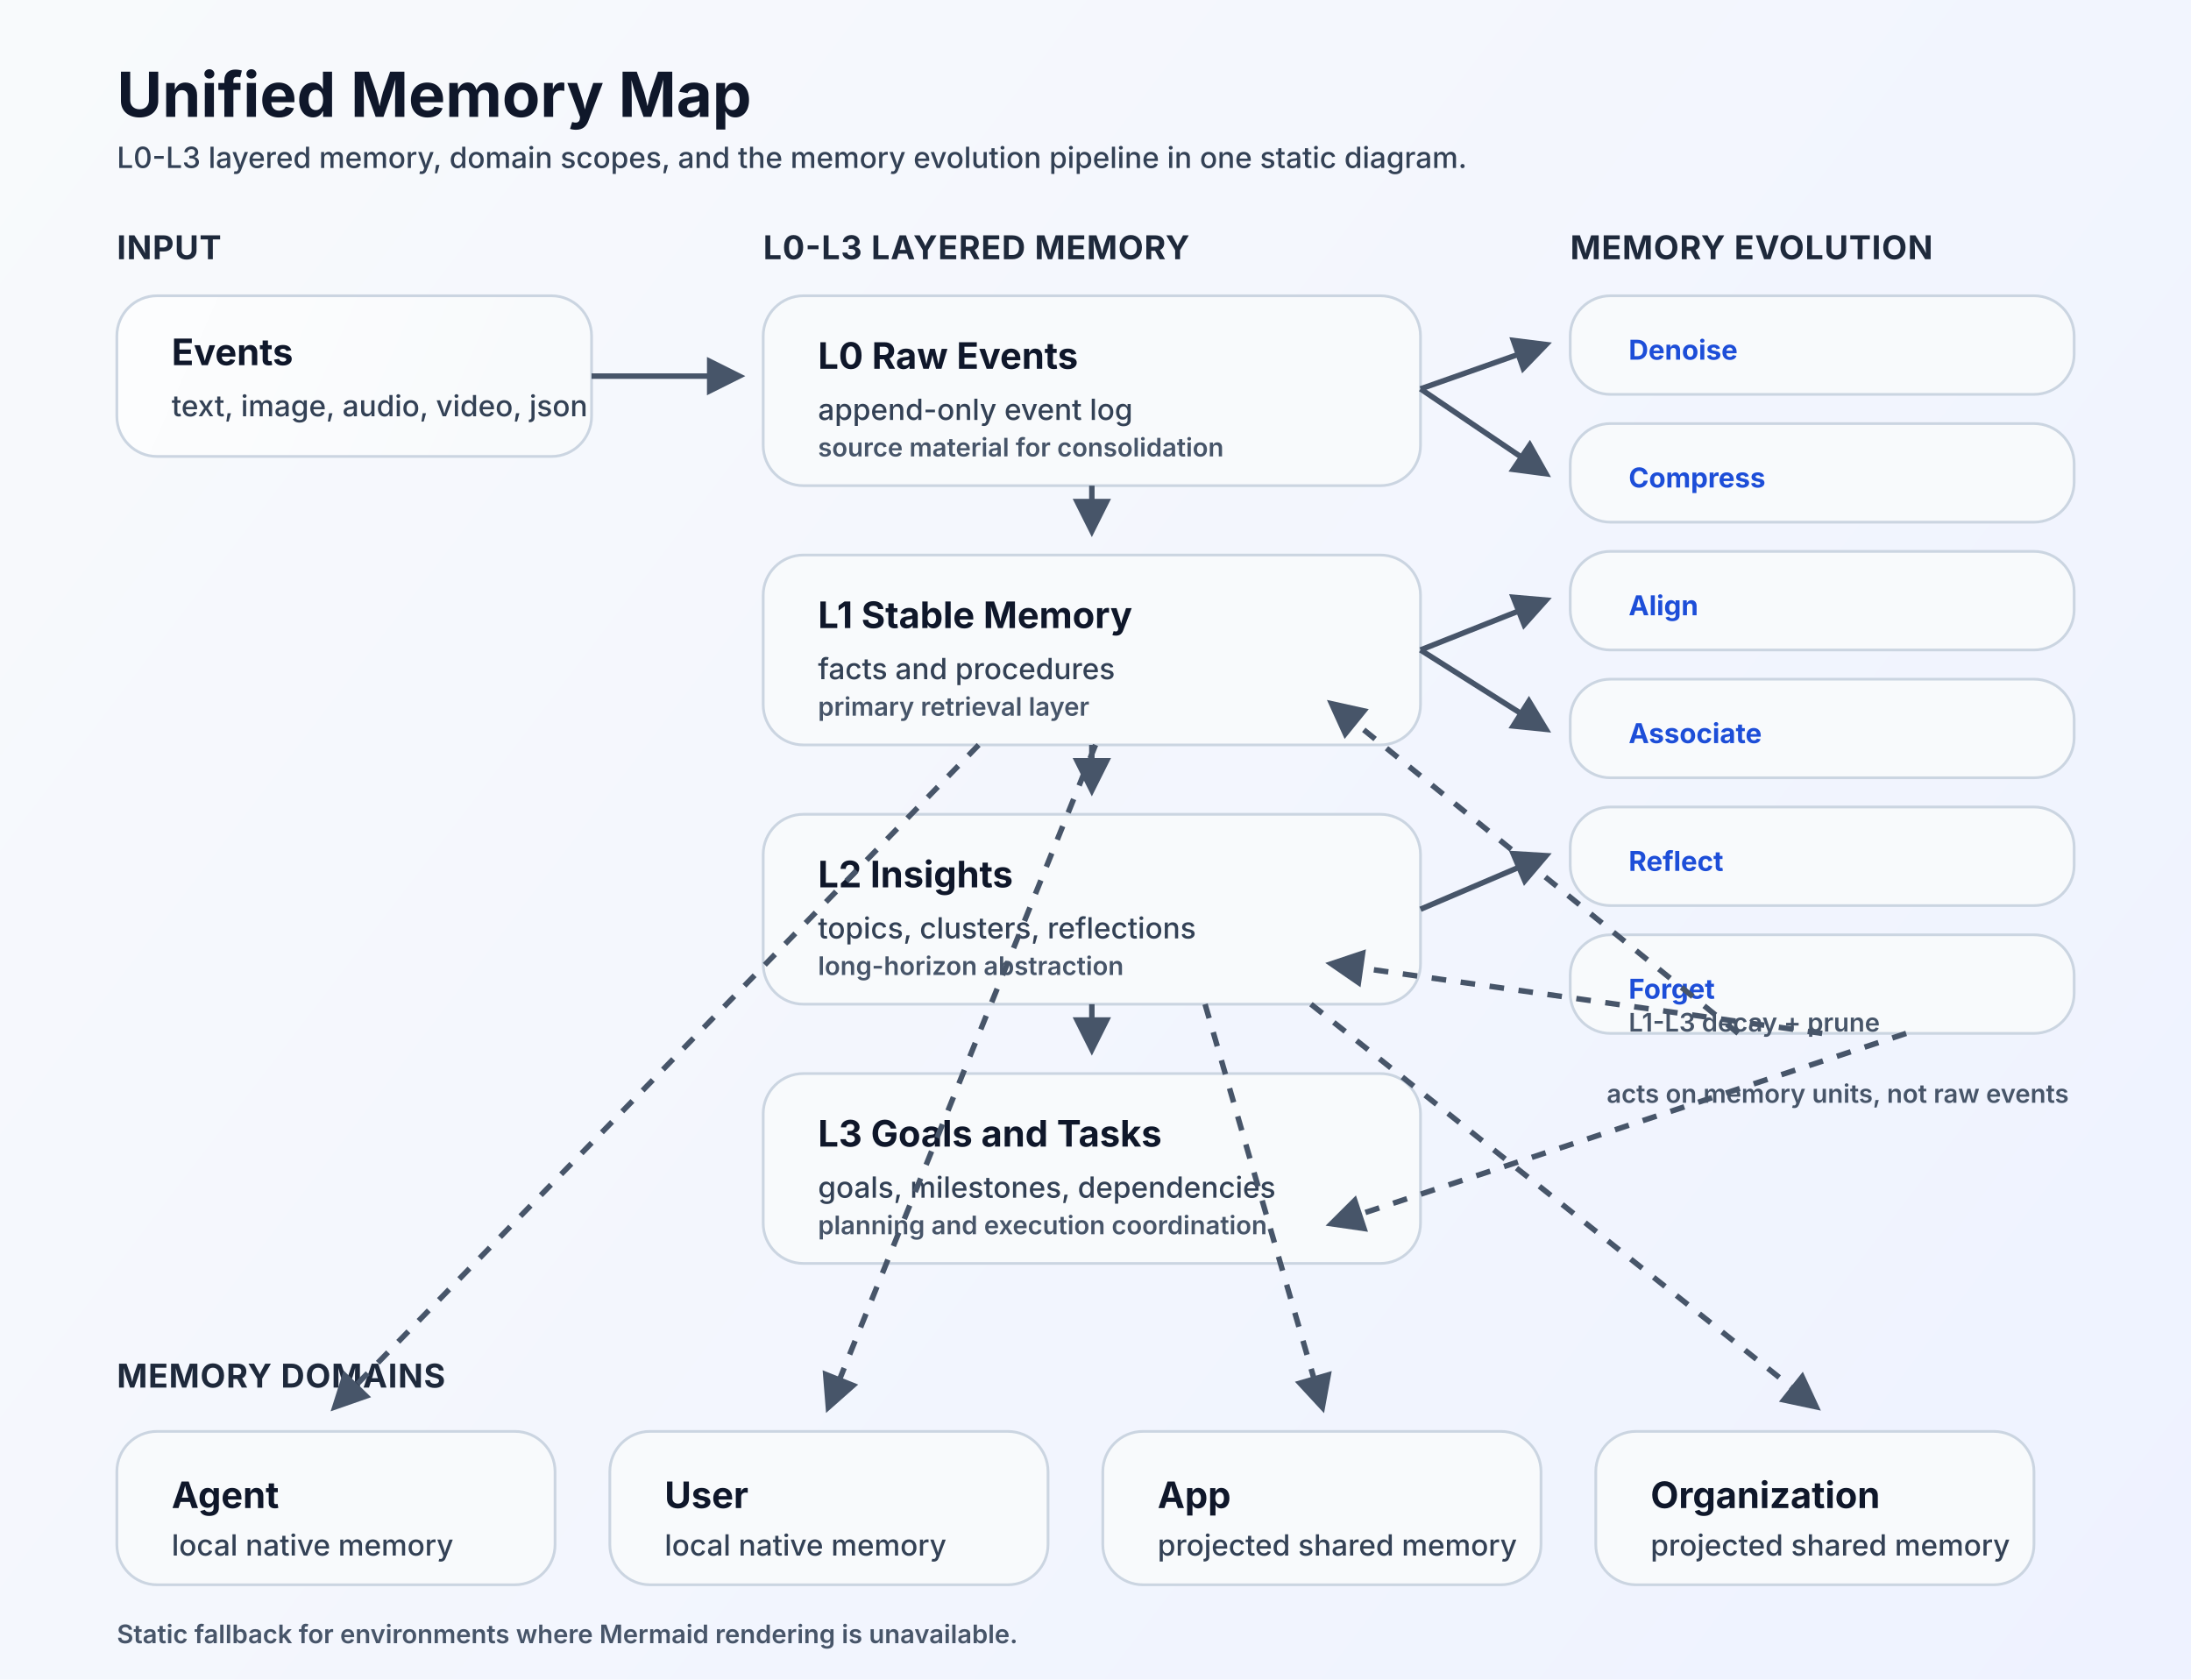
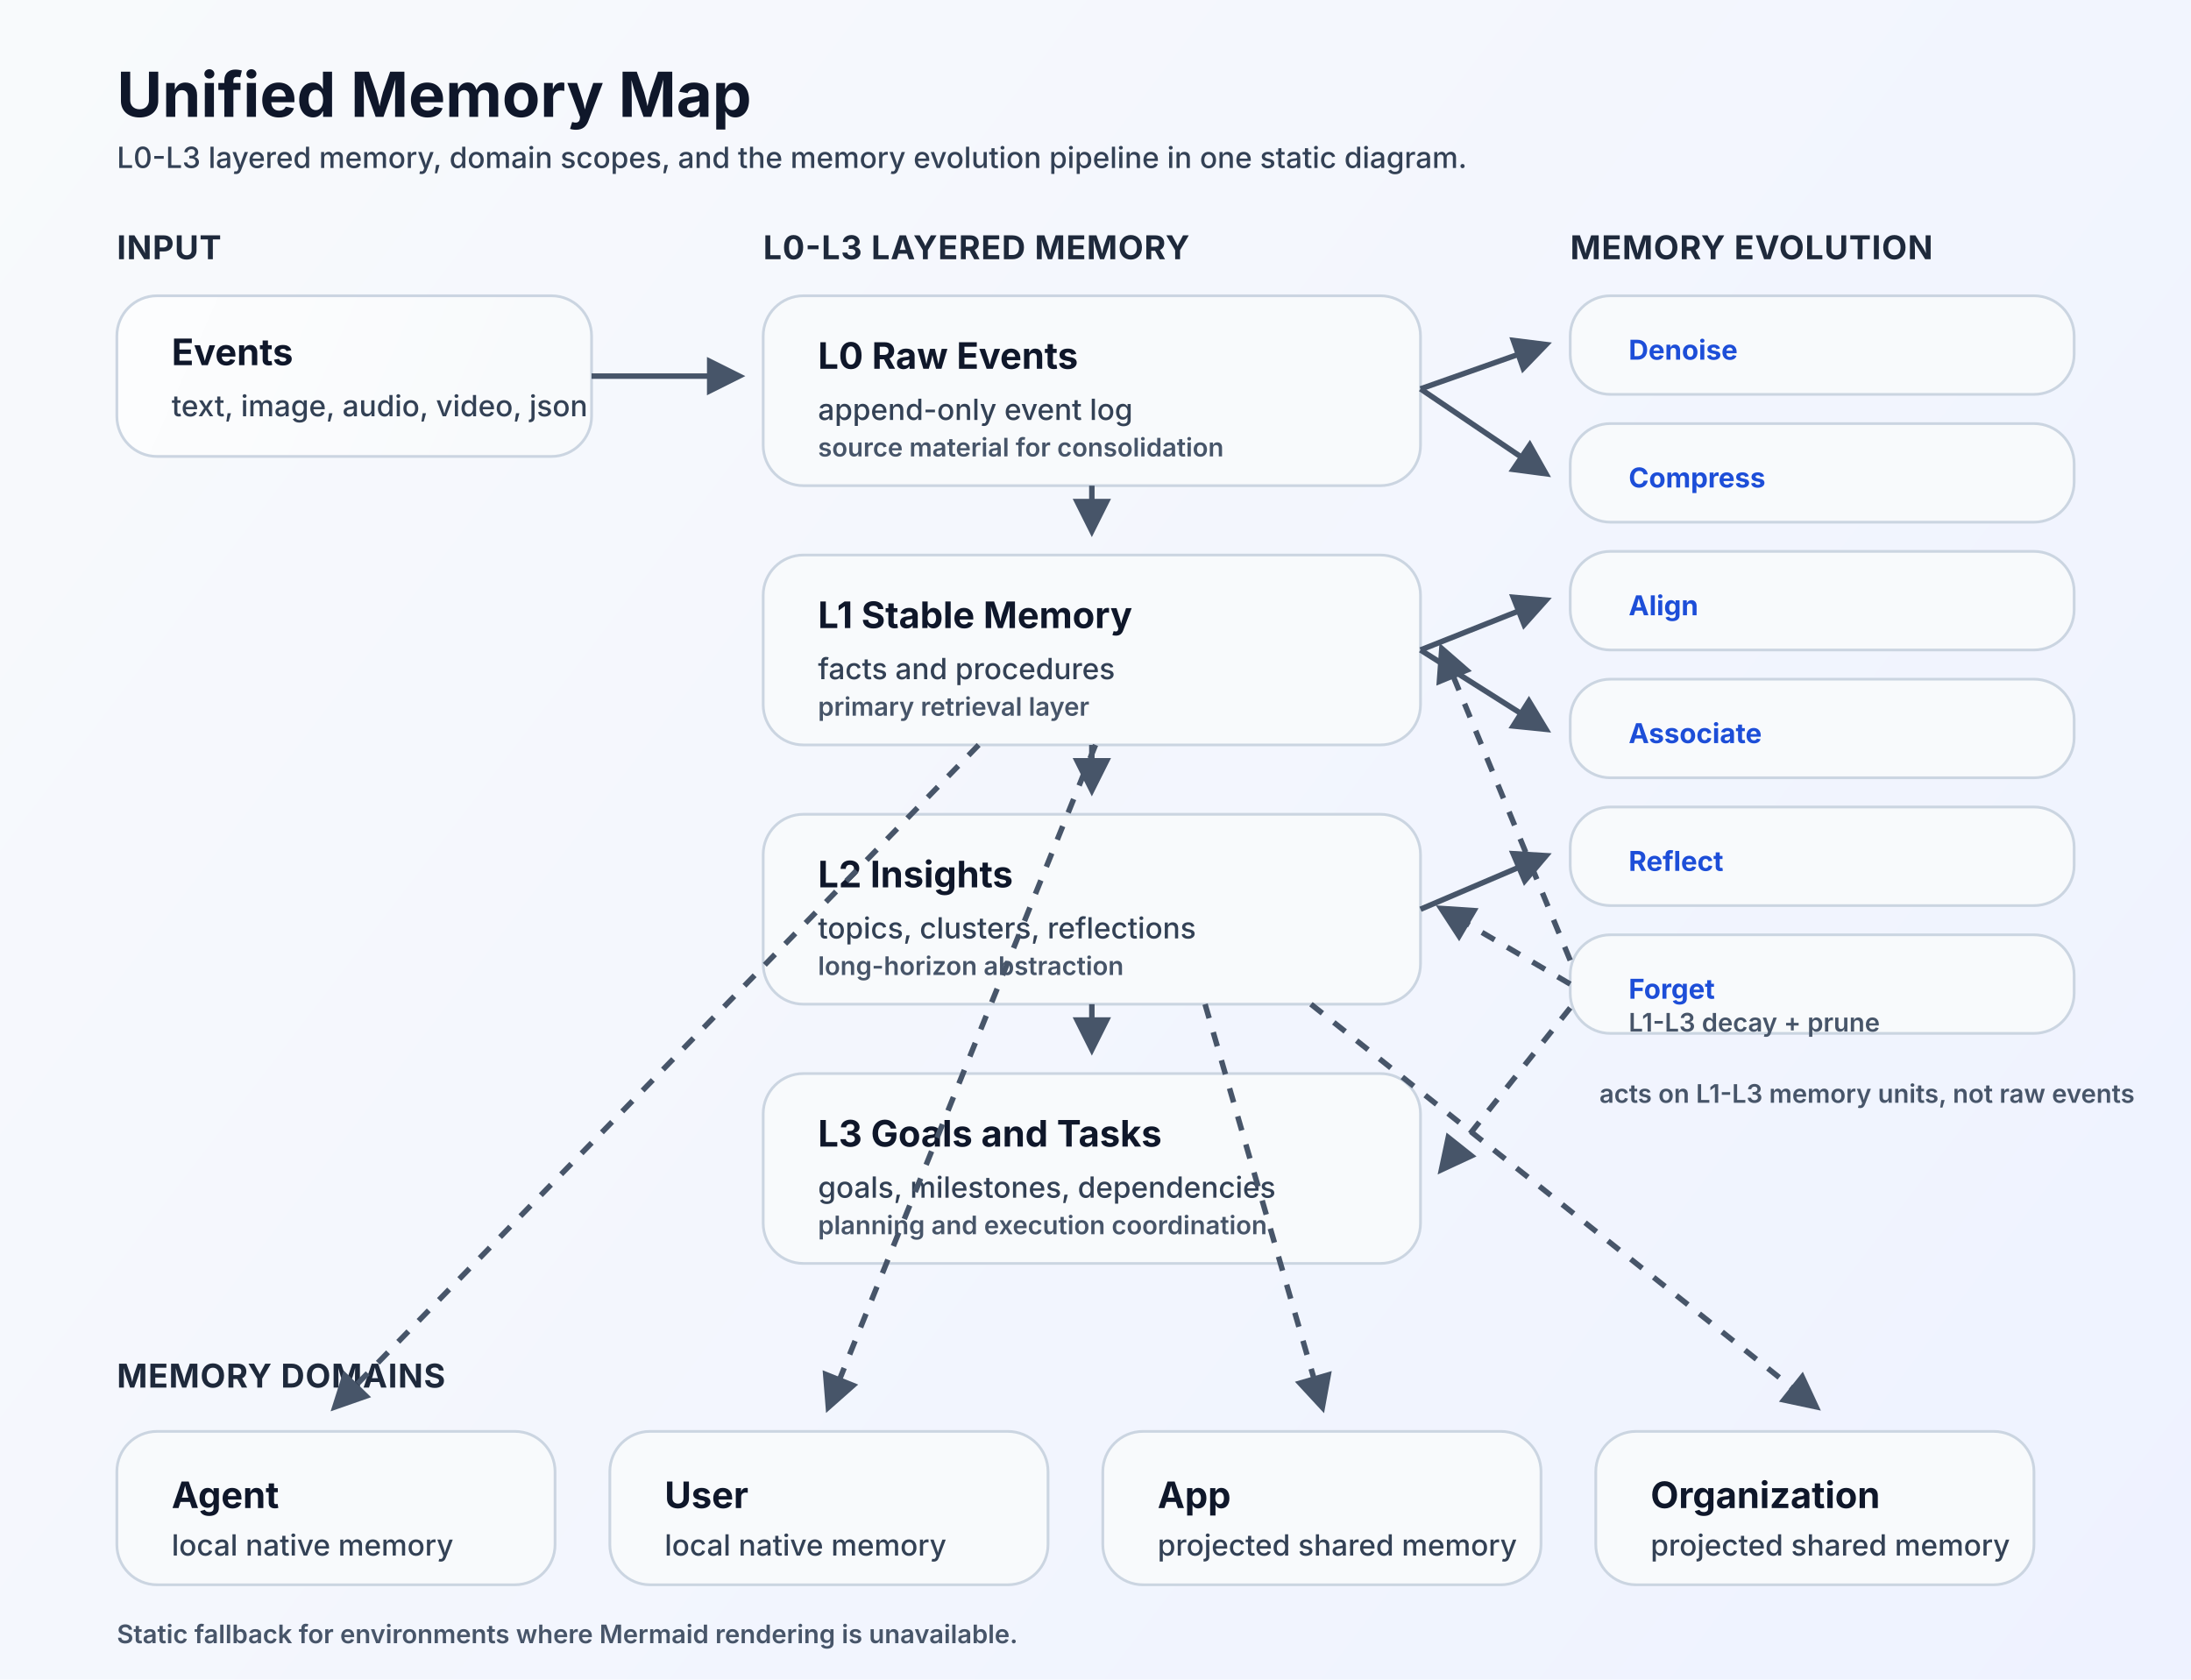
<svg xmlns="http://www.w3.org/2000/svg" width="1200" height="920" viewBox="0 0 1200 920" fill="none">
  <defs>
    <linearGradient id="bg" x1="0" y1="0" x2="1200" y2="920" gradientUnits="userSpaceOnUse">
      <stop stop-color="#F8FAFC" />
      <stop offset="1" stop-color="#EEF2FF" />
    </linearGradient>
    <linearGradient id="panel" x1="0" y1="0" x2="320" y2="140" gradientUnits="userSpaceOnUse">
      <stop stop-color="#FFFFFF" />
      <stop offset="1" stop-color="#F8FAFC" />
    </linearGradient>
    <marker id="arrow" viewBox="0 0 10 10" refX="8" refY="5" markerWidth="7" markerHeight="7" orient="auto-start-reverse">
      <path d="M 0 0 L 10 5 L 0 10 z" fill="#475569" />
    </marker>
    <style>
      .title { font: 700 34px ui-sans-serif, -apple-system, BlinkMacSystemFont, "Segoe UI", sans-serif; fill: #0F172A; }
      .section { font: 700 18px ui-sans-serif, -apple-system, BlinkMacSystemFont, "Segoe UI", sans-serif; fill: #1E293B; letter-spacing: 0.4px; }
      .label { font: 700 20px ui-sans-serif, -apple-system, BlinkMacSystemFont, "Segoe UI", sans-serif; fill: #0F172A; }
      .body { font: 500 16px ui-sans-serif, -apple-system, BlinkMacSystemFont, "Segoe UI", sans-serif; fill: #334155; }
      .small { font: 600 14px ui-sans-serif, -apple-system, BlinkMacSystemFont, "Segoe UI", sans-serif; fill: #475569; }
      .chip { font: 700 15px ui-sans-serif, -apple-system, BlinkMacSystemFont, "Segoe UI", sans-serif; fill: #1D4ED8; }
      .card { fill: url(#panel); stroke: #CBD5E1; stroke-width: 1.5; rx: 22; }
    </style>
  </defs>
  <rect width="1200" height="920" fill="url(#bg)" />
  <text x="64" y="64" class="title">Unified Memory Map</text>
  <text x="64" y="92" class="body">L0-L3 layered memory, domain scopes, and the memory evolution pipeline in one static diagram.</text>
  <text x="64" y="142" class="section">INPUT</text>
  <rect x="64" y="162" width="260" height="88" class="card" />
  <text x="94" y="200" class="label">Events</text>
  <text x="94" y="228" class="body">text, image, audio, video, json</text>
  <text x="418" y="142" class="section">L0-L3 LAYERED MEMORY</text>
  <rect x="418" y="162" width="360" height="104" class="card" />
  <text x="448" y="202" class="label">L0 Raw Events</text>
  <text x="448" y="230" class="body">append-only event log</text>
  <text x="448" y="250" class="small">source material for consolidation</text>
  <rect x="418" y="304" width="360" height="104" class="card" />
  <text x="448" y="344" class="label">L1 Stable Memory</text>
  <text x="448" y="372" class="body">facts and procedures</text>
  <text x="448" y="392" class="small">primary retrieval layer</text>
  <rect x="418" y="446" width="360" height="104" class="card" />
  <text x="448" y="486" class="label">L2 Insights</text>
  <text x="448" y="514" class="body">topics, clusters, reflections</text>
  <text x="448" y="534" class="small">long-horizon abstraction</text>
  <rect x="418" y="588" width="360" height="104" class="card" />
  <text x="448" y="628" class="label">L3 Goals and Tasks</text>
  <text x="448" y="656" class="body">goals, milestones, dependencies</text>
  <text x="448" y="676" class="small">planning and execution coordination</text>
  <text x="860" y="142" class="section">MEMORY EVOLUTION</text>
  <rect x="860" y="162" width="276" height="54" class="card" />
  <text x="892" y="197" class="chip">Denoise</text>
  <rect x="860" y="232" width="276" height="54" class="card" />
  <text x="892" y="267" class="chip">Compress</text>
  <rect x="860" y="302" width="276" height="54" class="card" />
  <text x="892" y="337" class="chip">Align</text>
  <rect x="860" y="372" width="276" height="54" class="card" />
  <text x="892" y="407" class="chip">Associate</text>
  <rect x="860" y="442" width="276" height="54" class="card" />
  <text x="892" y="477" class="chip">Reflect</text>
  <rect x="860" y="512" width="276" height="54" class="card" />
  <text x="892" y="547" class="chip">Forget</text>
  <text x="892" y="565" class="small">L1-L3 decay + prune</text>
  <text x="64" y="760" class="section">MEMORY DOMAINS</text>
  <rect x="64" y="784" width="240" height="84" class="card" />
  <text x="94" y="826" class="label">Agent</text>
  <text x="94" y="852" class="body">local native memory</text>
  <rect x="334" y="784" width="240" height="84" class="card" />
  <text x="364" y="826" class="label">User</text>
  <text x="364" y="852" class="body">local native memory</text>
  <rect x="604" y="784" width="240" height="84" class="card" />
  <text x="634" y="826" class="label">App</text>
  <text x="634" y="852" class="body">projected shared memory</text>
  <rect x="874" y="784" width="240" height="84" class="card" />
  <text x="904" y="826" class="label">Organization</text>
  <text x="904" y="852" class="body">projected shared memory</text>
  <line x1="324" y1="206" x2="404" y2="206" stroke="#475569" stroke-width="3" marker-end="url(#arrow)" />
  <line x1="598" y1="266" x2="598" y2="290" stroke="#475569" stroke-width="3" marker-end="url(#arrow)" />
  <line x1="598" y1="408" x2="598" y2="432" stroke="#475569" stroke-width="3" marker-end="url(#arrow)" />
  <line x1="598" y1="550" x2="598" y2="574" stroke="#475569" stroke-width="3" marker-end="url(#arrow)" />
  <line x1="778" y1="213" x2="846" y2="189" stroke="#475569" stroke-width="3" marker-end="url(#arrow)" />
  <line x1="778" y1="213" x2="846" y2="259" stroke="#475569" stroke-width="3" marker-end="url(#arrow)" />
  <line x1="778" y1="356" x2="846" y2="329" stroke="#475569" stroke-width="3" marker-end="url(#arrow)" />
  <line x1="778" y1="356" x2="846" y2="399" stroke="#475569" stroke-width="3" marker-end="url(#arrow)" />
  <line x1="778" y1="498" x2="846" y2="469" stroke="#475569" stroke-width="3" marker-end="url(#arrow)" />
-   <line x1="952" y1="566" x2="730" y2="386" stroke="#475569" stroke-width="3" stroke-dasharray="8 8" marker-end="url(#arrow)" />
-   <line x1="998" y1="566" x2="730" y2="528" stroke="#475569" stroke-width="3" stroke-dasharray="8 8" marker-end="url(#arrow)" />
-   <line x1="1044" y1="566" x2="730" y2="670" stroke="#475569" stroke-width="3" stroke-dasharray="8 8" marker-end="url(#arrow)" />
+   <line x1="860" y1="526" x2="790" y2="356" stroke="#475569" stroke-width="3" stroke-dasharray="8 8" marker-end="url(#arrow)" />
+   <line x1="860" y1="539" x2="790" y2="498" stroke="#475569" stroke-width="3" stroke-dasharray="8 8" marker-end="url(#arrow)" />
+   <line x1="860" y1="552" x2="790" y2="640" stroke="#475569" stroke-width="3" stroke-dasharray="8 8" marker-end="url(#arrow)" />
  <line x1="536" y1="408" x2="184" y2="770" stroke="#475569" stroke-width="3" stroke-dasharray="8 8" marker-end="url(#arrow)" />
  <line x1="600" y1="408" x2="454" y2="770" stroke="#475569" stroke-width="3" stroke-dasharray="8 8" marker-end="url(#arrow)" />
  <line x1="660" y1="550" x2="724" y2="770" stroke="#475569" stroke-width="3" stroke-dasharray="8 8" marker-end="url(#arrow)" />
  <line x1="718" y1="550" x2="994" y2="770" stroke="#475569" stroke-width="3" stroke-dasharray="8 8" marker-end="url(#arrow)" />
-   <text x="880" y="604" class="small">acts on memory units, not raw events</text>
+   <text x="876" y="604" class="small">acts on L1-L3 memory units, not raw events</text>
  <text x="64" y="900" class="small">Static fallback for environments where Mermaid rendering is unavailable.</text>
</svg>
